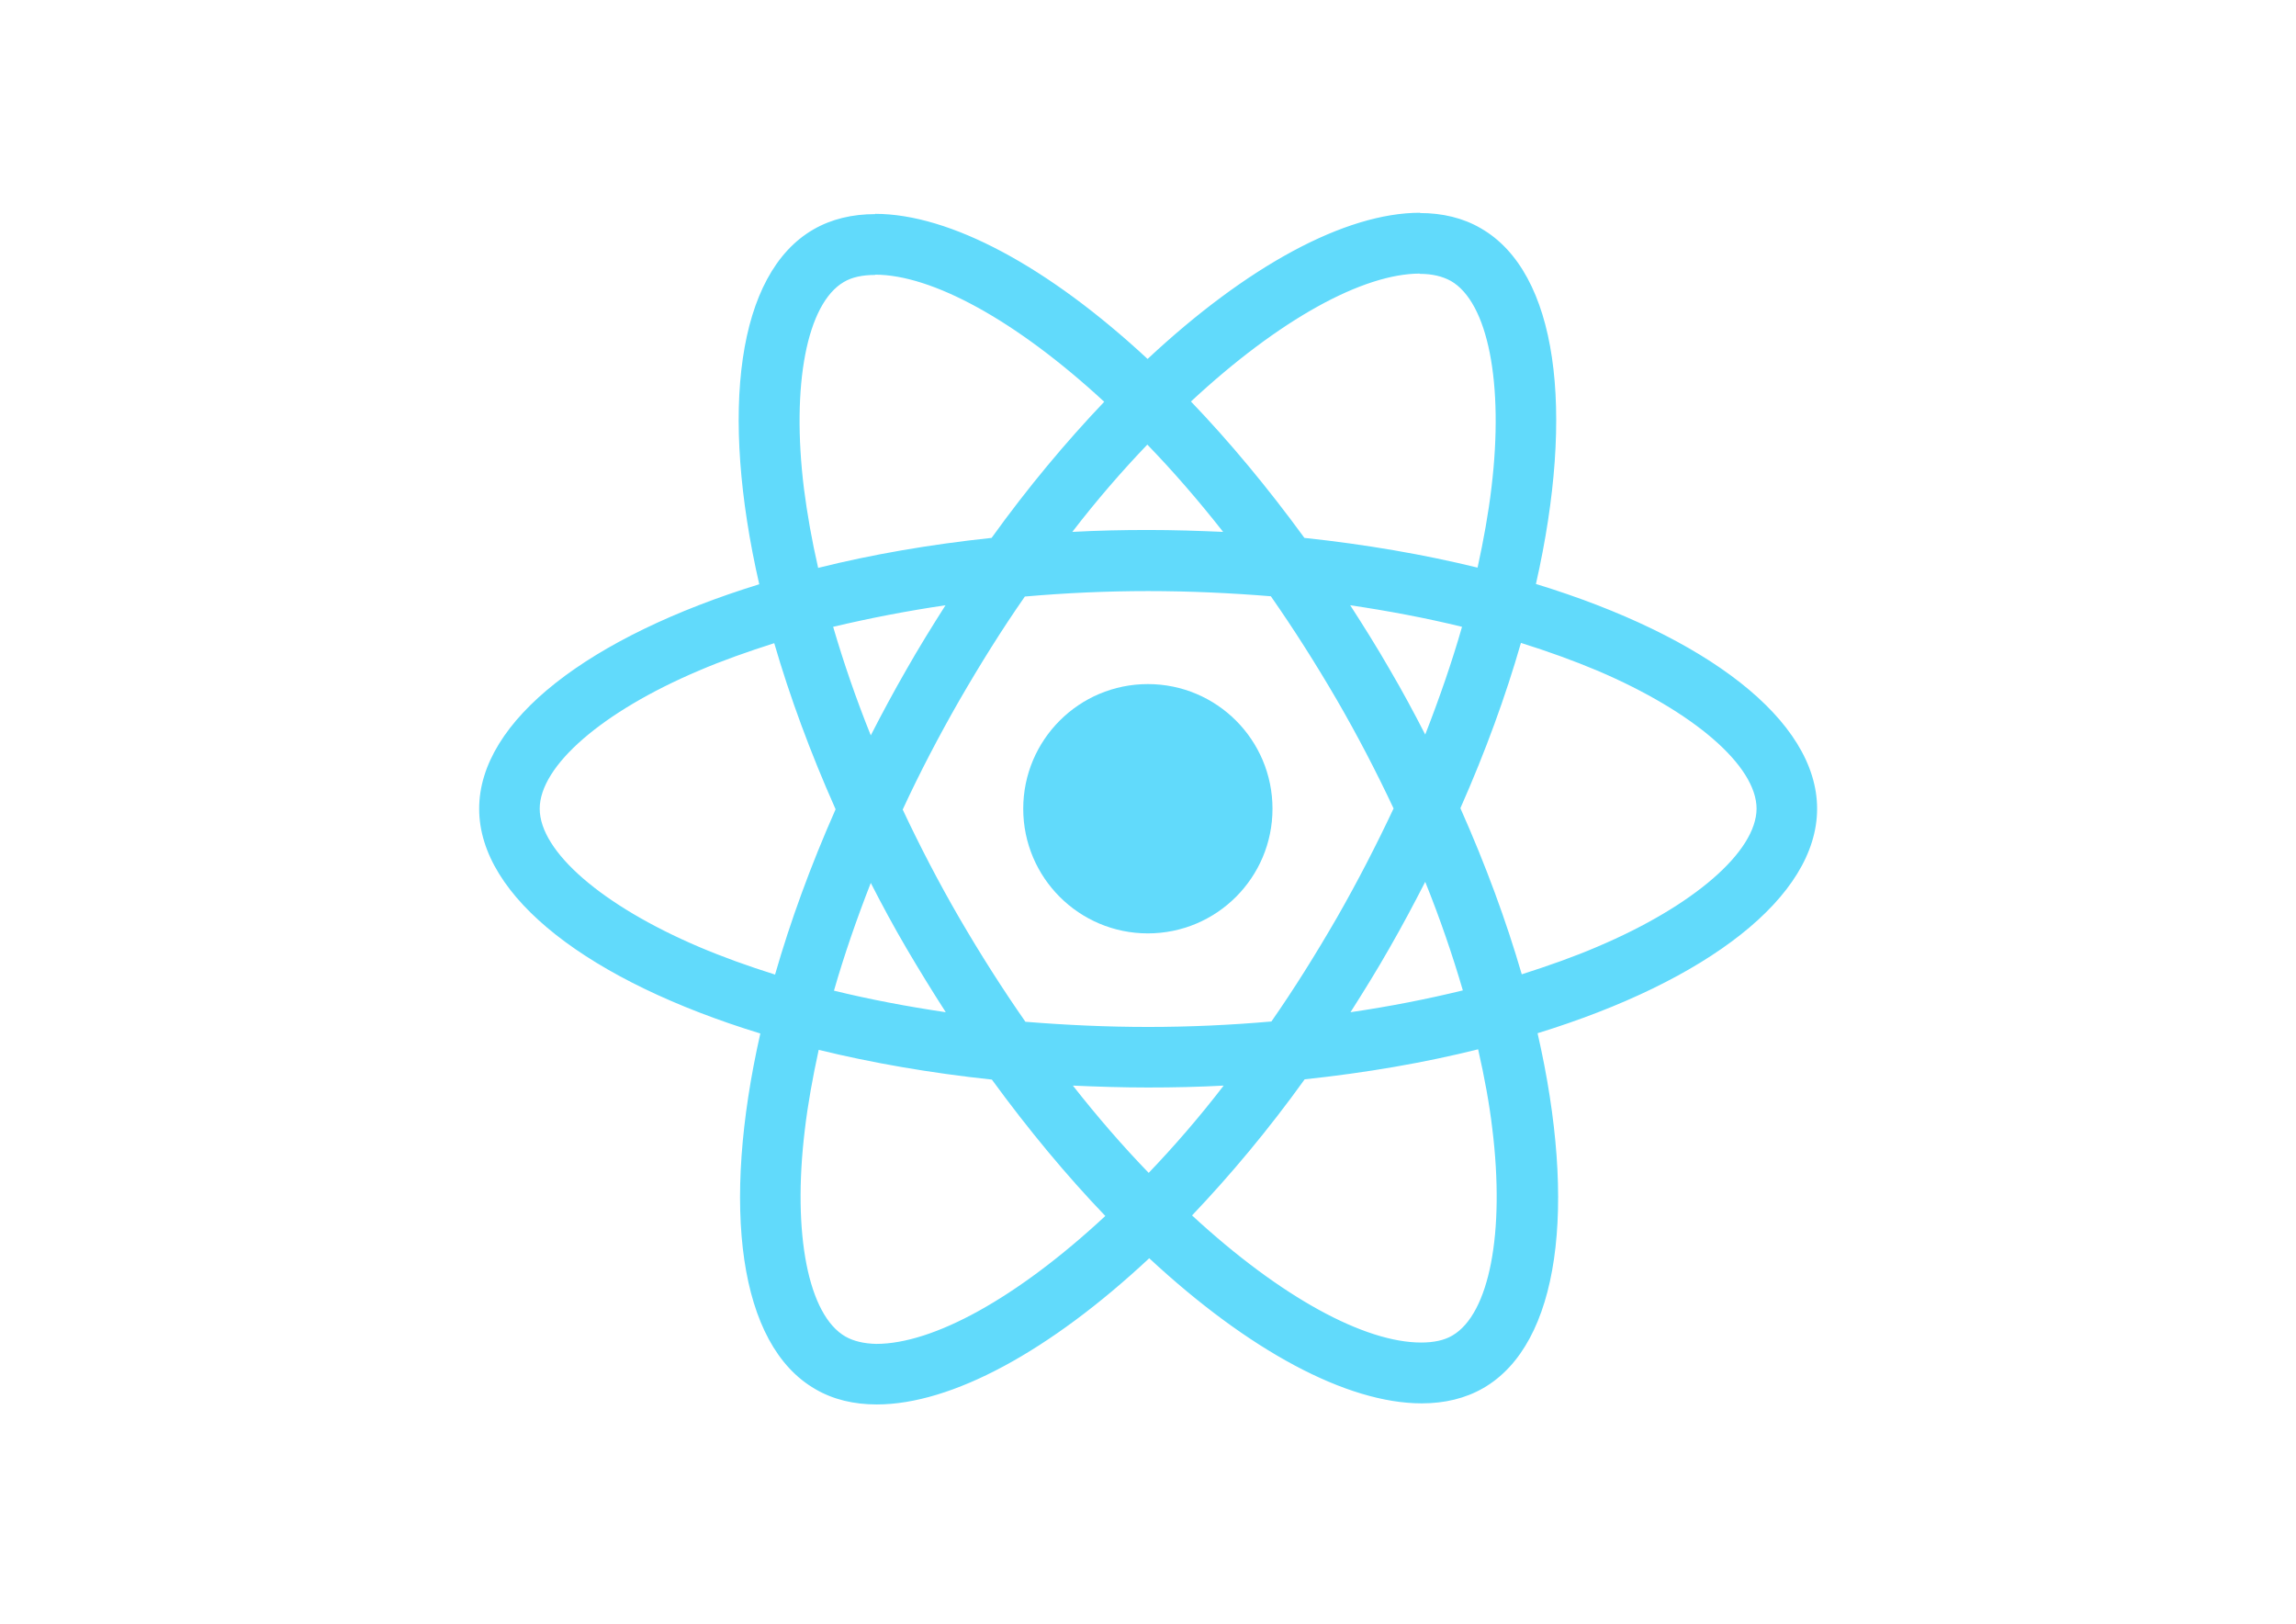
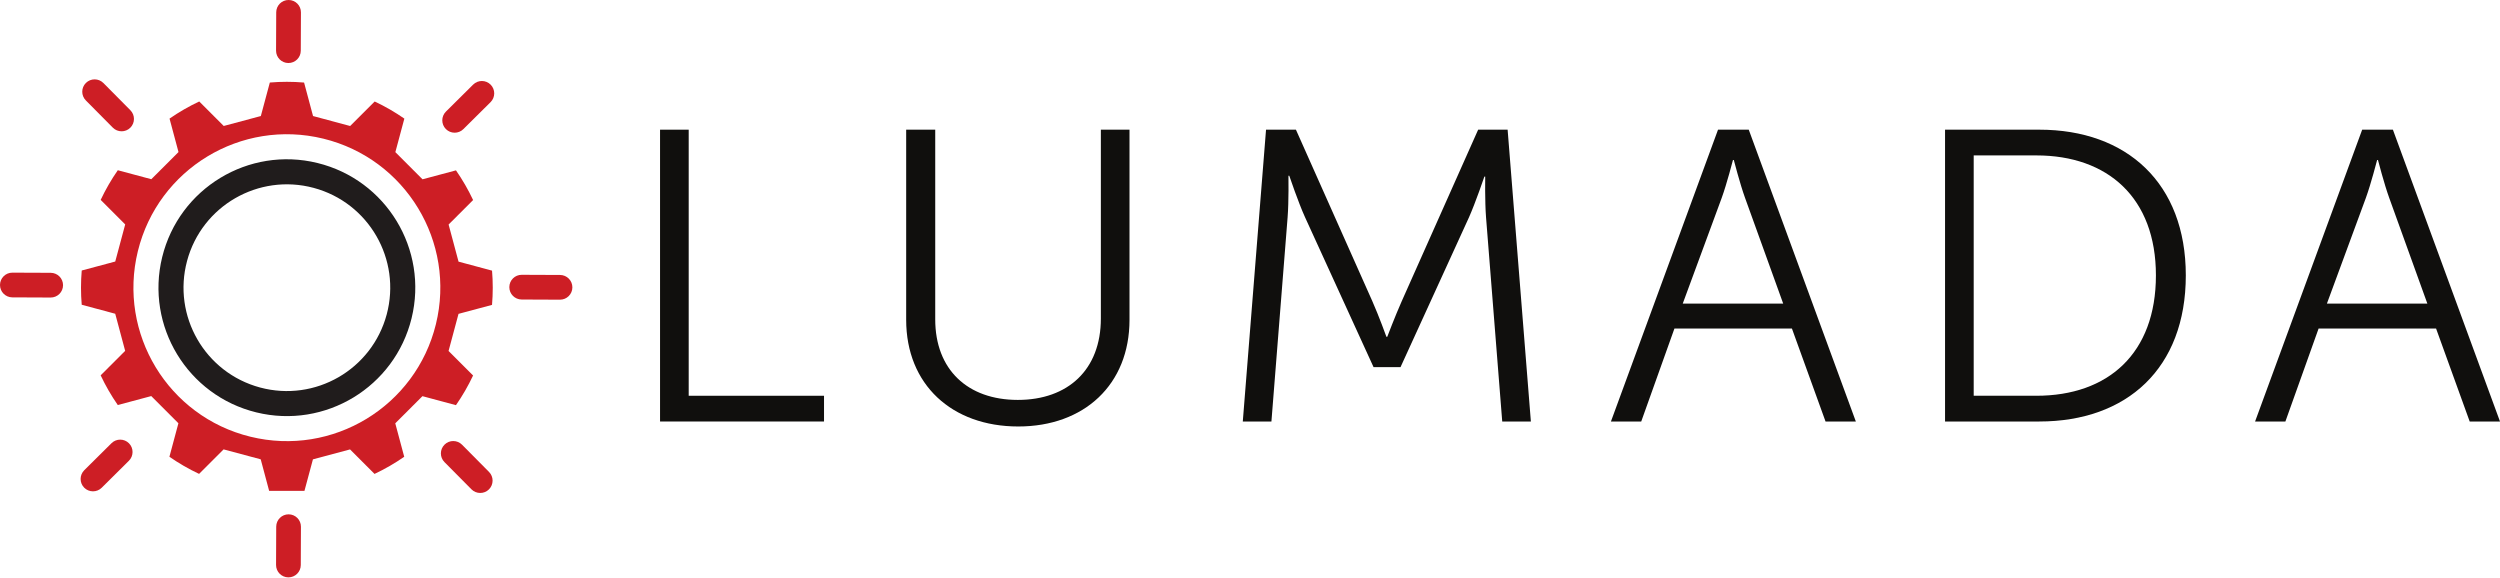
- <svg xmlns="http://www.w3.org/2000/svg" viewBox="0 0 841.9 595.3">
-   <g fill="#61DAFB">
-     <path d="M666.3 296.5c0-32.5-40.7-63.3-103.1-82.4 14.4-63.6 8-114.2-20.2-130.4-6.5-3.8-14.1-5.6-22.4-5.6v22.3c4.6 0 8.3.9 11.4 2.6 13.6 7.8 19.5 37.5 14.9 75.7-1.1 9.4-2.9 19.3-5.1 29.4-19.6-4.8-41-8.5-63.5-10.9-13.5-18.5-27.5-35.3-41.6-50 32.6-30.3 63.2-46.9 84-46.9V78c-27.5 0-63.5 19.6-99.9 53.6-36.4-33.8-72.4-53.2-99.9-53.2v22.3c20.7 0 51.4 16.5 84 46.6-14 14.7-28 31.4-41.3 49.9-22.6 2.4-44 6.1-63.6 11-2.3-10-4-19.7-5.2-29-4.7-38.2 1.1-67.9 14.6-75.8 3-1.8 6.9-2.6 11.5-2.6V78.5c-8.4 0-16 1.8-22.6 5.6-28.1 16.2-34.4 66.7-19.9 130.1-62.2 19.2-102.7 49.9-102.7 82.3 0 32.5 40.7 63.3 103.1 82.4-14.4 63.6-8 114.2 20.2 130.4 6.5 3.8 14.1 5.6 22.5 5.6 27.5 0 63.5-19.6 99.9-53.6 36.4 33.8 72.4 53.2 99.9 53.2 8.4 0 16-1.8 22.6-5.6 28.1-16.2 34.4-66.7 19.9-130.1 62-19.1 102.5-49.9 102.5-82.3zm-130.2-66.7c-3.7 12.9-8.3 26.2-13.5 39.5-4.1-8-8.4-16-13.1-24-4.6-8-9.5-15.8-14.4-23.4 14.2 2.1 27.9 4.7 41 7.9zm-45.8 106.5c-7.8 13.5-15.8 26.3-24.1 38.2-14.9 1.3-30 2-45.2 2-15.1 0-30.2-.7-45-1.9-8.3-11.9-16.4-24.6-24.2-38-7.6-13.1-14.5-26.4-20.8-39.8 6.2-13.4 13.2-26.8 20.7-39.9 7.8-13.5 15.8-26.3 24.1-38.2 14.9-1.3 30-2 45.2-2 15.1 0 30.2.7 45 1.9 8.3 11.9 16.4 24.6 24.2 38 7.6 13.1 14.5 26.4 20.8 39.8-6.3 13.4-13.2 26.8-20.7 39.9zm32.3-13c5.4 13.4 10 26.8 13.8 39.8-13.1 3.2-26.9 5.9-41.2 8 4.9-7.7 9.8-15.6 14.4-23.7 4.6-8 8.9-16.1 13-24.1zM421.2 430c-9.3-9.6-18.6-20.3-27.8-32 9 .4 18.2.7 27.5.7 9.4 0 18.7-.2 27.8-.7-9 11.7-18.3 22.4-27.5 32zm-74.4-58.9c-14.2-2.1-27.9-4.7-41-7.9 3.7-12.9 8.3-26.2 13.5-39.5 4.1 8 8.4 16 13.1 24 4.7 8 9.5 15.8 14.4 23.4zM420.7 163c9.3 9.6 18.6 20.3 27.8 32-9-.4-18.2-.7-27.5-.7-9.4 0-18.7.2-27.8.7 9-11.7 18.3-22.4 27.5-32zm-74 58.9c-4.9 7.7-9.8 15.6-14.4 23.7-4.6 8-8.9 16-13 24-5.4-13.4-10-26.8-13.8-39.8 13.1-3.1 26.9-5.8 41.2-7.9zm-90.5 125.2c-35.4-15.1-58.3-34.9-58.3-50.6 0-15.7 22.9-35.6 58.3-50.6 8.6-3.7 18-7 27.7-10.1 5.7 19.6 13.2 40 22.5 60.9-9.2 20.8-16.6 41.1-22.2 60.6-9.9-3.1-19.3-6.5-28-10.2zM310 490c-13.6-7.8-19.5-37.5-14.9-75.7 1.1-9.4 2.9-19.3 5.1-29.4 19.6 4.8 41 8.5 63.5 10.9 13.5 18.5 27.5 35.3 41.6 50-32.6 30.3-63.2 46.9-84 46.9-4.5-.1-8.3-1-11.3-2.7zm237.2-76.2c4.7 38.2-1.1 67.9-14.6 75.8-3 1.8-6.9 2.6-11.5 2.6-20.7 0-51.4-16.5-84-46.6 14-14.7 28-31.4 41.3-49.9 22.6-2.4 44-6.1 63.6-11 2.3 10.1 4.1 19.8 5.2 29.1zm38.5-66.7c-8.6 3.7-18 7-27.7 10.1-5.7-19.6-13.2-40-22.5-60.9 9.2-20.8 16.6-41.1 22.2-60.6 9.9 3.1 19.3 6.5 28.1 10.2 35.4 15.1 58.3 34.9 58.3 50.6-.1 15.7-23 35.6-58.4 50.6zM320.8 78.4z" />
-     <circle cx="420.9" cy="296.5" r="45.7" />
-     <path d="M520.5 78.1z" />
+ <svg xmlns="http://www.w3.org/2000/svg" viewBox="0 0 400.547 92.507" height="92.507" width="400.547" xml:space="preserve" id="svg2" version="1.1">
+   <defs id="defs6" />
+   <g transform="matrix(1.333333,0,0,-1.333333,0,92.50667)" id="g10">
+     <g transform="scale(0.1)" id="g12">
+       <path id="path14" style="fill:#cd1e25;fill-opacity:1;fill-rule:nonzero;stroke:none" d="M 523.797,304.223 C 499.563,205.324 399.75,144.801 300.848,169.039 201.953,193.266 141.426,293.078 165.656,391.977 189.887,490.875 289.711,551.402 388.602,527.168 487.504,502.938 548.031,403.117 523.797,304.223 M 551,379.398 539.063,424 l 29.441,29.422 c -5.863,12.433 -12.746,24.371 -20.586,35.676 l -40.203,-10.758 -32.637,32.656 10.801,40.262 c -11.168,7.765 -23.066,14.668 -35.641,20.582 l -29.488,-29.453 -44.582,11.965 -10.777,40.257 c -13.856,1.176 -27.606,1.153 -41.153,0.024 l -10.808,-40.27 -44.602,-11.933 -29.414,29.437 c -12.441,-5.863 -24.383,-12.742 -35.684,-20.578 l 10.762,-40.207 -32.668,-32.637 -40.258,10.797 c -7.757,-11.16 -14.668,-23.062 -20.586,-35.633 l 29.458,-29.484 -11.954,-44.59 -40.269,-10.777 c -1.176,-13.84 -1.152,-27.606 -0.023,-41.156 l 40.27,-10.809 11.937,-44.602 -29.441,-29.414 c 5.859,-12.441 12.746,-24.382 20.578,-35.683 l 40.207,10.773 32.637,-32.668 -10.805,-40.273 c 11.176,-7.754 23.071,-14.668 35.645,-20.567 l 29.48,29.454 44.59,-11.961 10.113,-37.864 h 42.45 l 10.175,37.832 44.602,11.946 29.418,-29.446 c 12.441,5.86 24.383,12.754 35.683,20.598 l -10.761,40.195 32.656,32.637 40.27,-10.801 c 7.761,11.168 14.664,23.067 20.582,35.645 l -29.465,29.472 11.965,44.598 40.261,10.774 c 1.18,13.843 1.157,27.601 0.02,41.164 L 551,379.398" />
+       <path id="path16" style="fill:#201c1c;fill-opacity:1;fill-rule:nonzero;stroke:none" d="m 464.668,315.91 c -17.77,-66.238 -85.875,-105.523 -152.121,-87.762 -66.242,17.786 -105.531,85.887 -87.762,152.125 17.778,66.247 85.883,105.536 152.117,87.762 66.246,-17.773 105.539,-85.875 87.766,-152.125 M 381.449,497.949 C 298.684,518.227 215.16,467.578 194.883,384.813 174.602,302.055 225.254,218.531 308.012,198.258 c 82.758,-20.285 166.285,30.371 186.562,113.125 20.278,82.758 -30.371,166.281 -113.125,186.566" />
+       <path id="path18" style="fill:#cd1e25;fill-opacity:1;fill-rule:nonzero;stroke:none" d="m 346.836,693.816 c -8.207,0.039 -14.883,-6.586 -14.918,-14.789 l -0.195,-46.054 c -0.035,-8.203 6.586,-14.879 14.789,-14.91 8.203,-0.04 14.883,6.585 14.918,14.789 l 0.195,46.054 c 0.035,8.203 -6.586,14.879 -14.789,14.91" />
+       <path id="path20" style="fill:#cd1e25;fill-opacity:1;fill-rule:nonzero;stroke:none" d="m 346.836,75.766 c -8.207,0.031 -14.883,-6.59 -14.918,-14.793 L 331.723,14.918 C 331.688,6.715 338.309,0.035 346.512,0.004 354.715,-0.035 361.395,6.586 361.43,14.789 l 0.195,46.055 c 0.035,8.203 -6.586,14.883 -14.789,14.922" />
+       <path id="path22" style="fill:#cd1e25;fill-opacity:1;fill-rule:nonzero;stroke:none" d="m 589.578,592.07 c -5.773,5.828 -15.18,5.864 -21.012,0.086 L 535.867,559.73 c -5.824,-5.777 -5.863,-15.179 -0.086,-21.003 5.774,-5.829 15.184,-5.868 21.004,-0.09 l 32.707,32.422 c 5.821,5.777 5.863,15.183 0.086,21.011" />
+       <path id="path24" style="fill:#cd1e25;fill-opacity:1;fill-rule:nonzero;stroke:none" d="m 154.98,161.129 c -5.777,5.828 -15.179,5.859 -21.007,0.086 L 101.27,128.793 c -5.821,-5.781 -5.868,-15.184 -0.09,-21.016 5.777,-5.82 15.187,-5.859 21.011,-0.086 l 32.7,32.43 c 5.828,5.774 5.867,15.188 0.089,21.008" />
+       <path id="path26" style="fill:#cd1e25;fill-opacity:1;fill-rule:nonzero;stroke:none" d="m 687.793,348.48 c 0.031,8.204 -6.594,14.879 -14.797,14.918 l -46.055,0.192 c -8.203,0.039 -14.878,-6.59 -14.91,-14.793 -0.035,-8.195 6.586,-14.875 14.789,-14.914 l 46.055,-0.195 c 8.203,-0.032 14.879,6.585 14.918,14.792" />
+       <path id="path28" style="fill:#cd1e25;fill-opacity:1;fill-rule:nonzero;stroke:none" d="m 75.762,351.063 c 0.031,8.203 -6.59,14.878 -14.793,14.917 l -46.055,0.192 C 6.711,366.211 0.039,359.586 0,351.383 -0.035,343.184 6.586,336.5 14.793,336.465 l 46.051,-0.195 c 8.207,-0.036 14.883,6.585 14.918,14.793" />
+       <path id="path30" style="fill:#cd1e25;fill-opacity:1;fill-rule:nonzero;stroke:none" d="m 587.523,105.727 c 5.829,5.781 5.864,15.187 0.086,21.007 l -32.421,32.704 c -5.774,5.82 -15.18,5.871 -21.008,0.089 -5.821,-5.773 -5.867,-15.187 -0.09,-21.007 l 32.426,-32.704 c 5.777,-5.824 15.187,-5.859 21.007,-0.089" />
+       <path id="path32" style="fill:#cd1e25;fill-opacity:1;fill-rule:nonzero;stroke:none" d="m 156.582,540.324 c 5.828,5.778 5.863,15.184 0.086,21.008 l -32.422,32.707 c -5.773,5.82 -15.18,5.863 -21.012,0.086 -5.824,-5.777 -5.863,-15.184 -0.086,-21.012 l 32.422,-32.699 c 5.778,-5.824 15.192,-5.863 21.012,-0.09" />
+       <path id="path34" style="fill:#100f0d;fill-opacity:1;fill-rule:nonzero;stroke:none" d="m 793.145,537.973 h 34.418 V 218.238 H 990.176 V 187.309 H 793.145 v 350.664" />
+       <path id="path36" style="fill:#100f0d;fill-opacity:1;fill-rule:nonzero;stroke:none" d="m 1088.9,537.973 h 34.91 V 310.016 c 0,-60.356 38.91,-96.77 99.27,-96.77 60.35,0 99.76,36.414 99.76,97.774 v 226.953 h 34.42 V 309.516 c 0,-77.813 -54.37,-128.192 -133.68,-128.192 -79.81,0 -134.68,50.379 -134.68,128.192 v 228.457" />
+       <path id="path38" style="fill:#100f0d;fill-opacity:1;fill-rule:nonzero;stroke:none" d="m 1521.32,537.973 h 35.92 l 91.77,-206.004 c 7.98,-17.961 16.97,-42.903 16.97,-42.903 h 0.99 c 0,0 9.47,24.942 17.46,42.903 l 91.78,206.004 h 35.41 l 27.94,-350.664 h -34.42 l -19.46,245.414 c -1.48,18.957 -0.99,48.882 -0.99,48.882 h -1 c 0,0 -10.47,-30.925 -18.46,-48.882 l -82.3,-180.071 h -32.42 l -82.31,180.071 c -7.98,17.457 -18.94,49.879 -18.94,49.879 h -1 c 0,0 0.49,-30.922 -1.01,-49.879 L 1527.8,187.309 h -34.41 l 27.93,350.664" />
+       <path id="path40" style="fill:#100f0d;fill-opacity:1;fill-rule:nonzero;stroke:none" d="m 2082.41,501.559 c 0,0 -7.48,-28.934 -13.47,-45.391 l -46.89,-127.199 h 120.72 l -45.9,127.199 c -5.97,16.457 -13.46,45.391 -13.46,45.391 z m 70.83,-202.512 h -141.16 l -39.91,-111.738 h -36.41 l 128.69,350.664 h 36.92 l 128.69,-350.664 h -36.41 l -40.41,111.738" />
+       <path id="path42" style="fill:#100f0d;fill-opacity:1;fill-rule:nonzero;stroke:none" d="m 2446.99,218.238 c 86.29,0 143.65,50.879 143.65,144.653 0,93.277 -57.85,144.156 -143.65,144.156 h -75.31 V 218.238 Z m -109.74,319.735 h 113.24 c 105.24,0 176.07,-64.344 176.07,-175.082 0,-111.735 -70.83,-175.582 -176.07,-175.582 h -113.24 v 350.664" />
+       <path id="path44" style="fill:#100f0d;fill-opacity:1;fill-rule:nonzero;stroke:none" d="m 2856.46,501.559 c 0,0 -7.48,-28.934 -13.47,-45.391 L 2796.1,328.969 h 120.72 l -45.89,127.199 c -5.99,16.457 -13.47,45.391 -13.47,45.391 z m 70.82,-202.512 h -141.15 l -39.91,-111.738 h -36.42 l 128.69,350.664 h 36.92 L 3004.1,187.309 h -36.41 l -40.41,111.738" />
+     </g>
  </g>
</svg>
